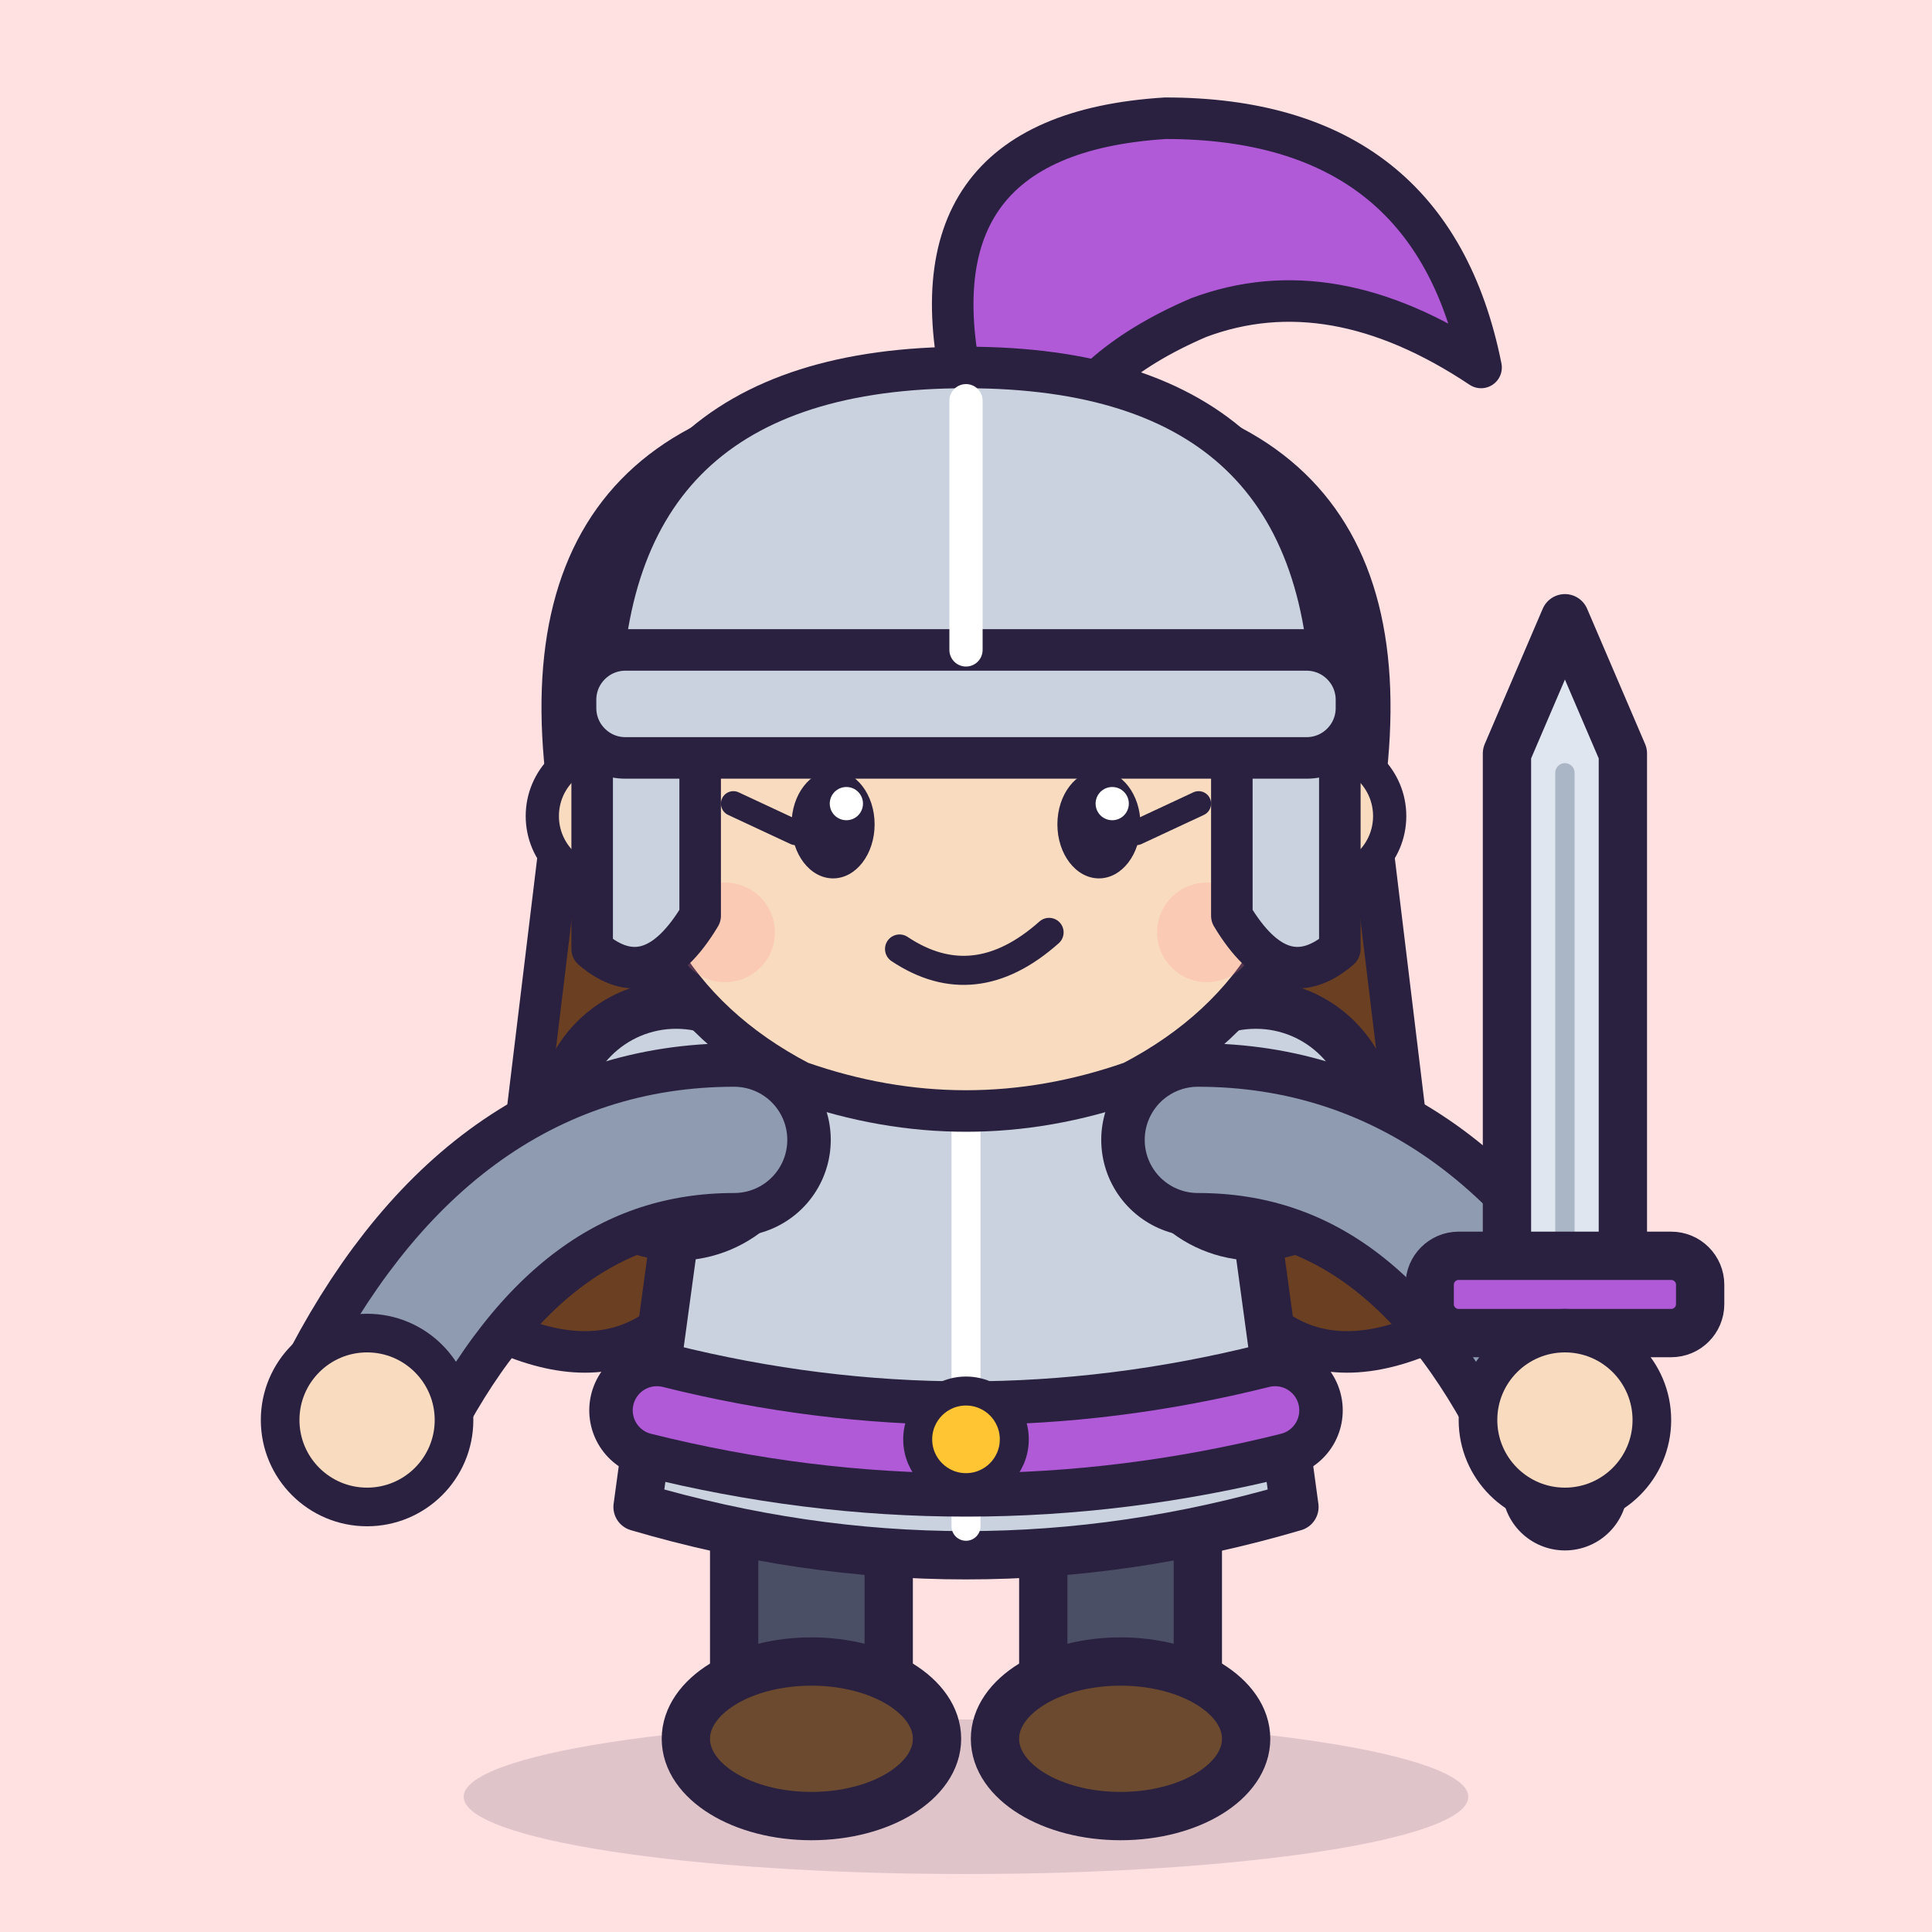
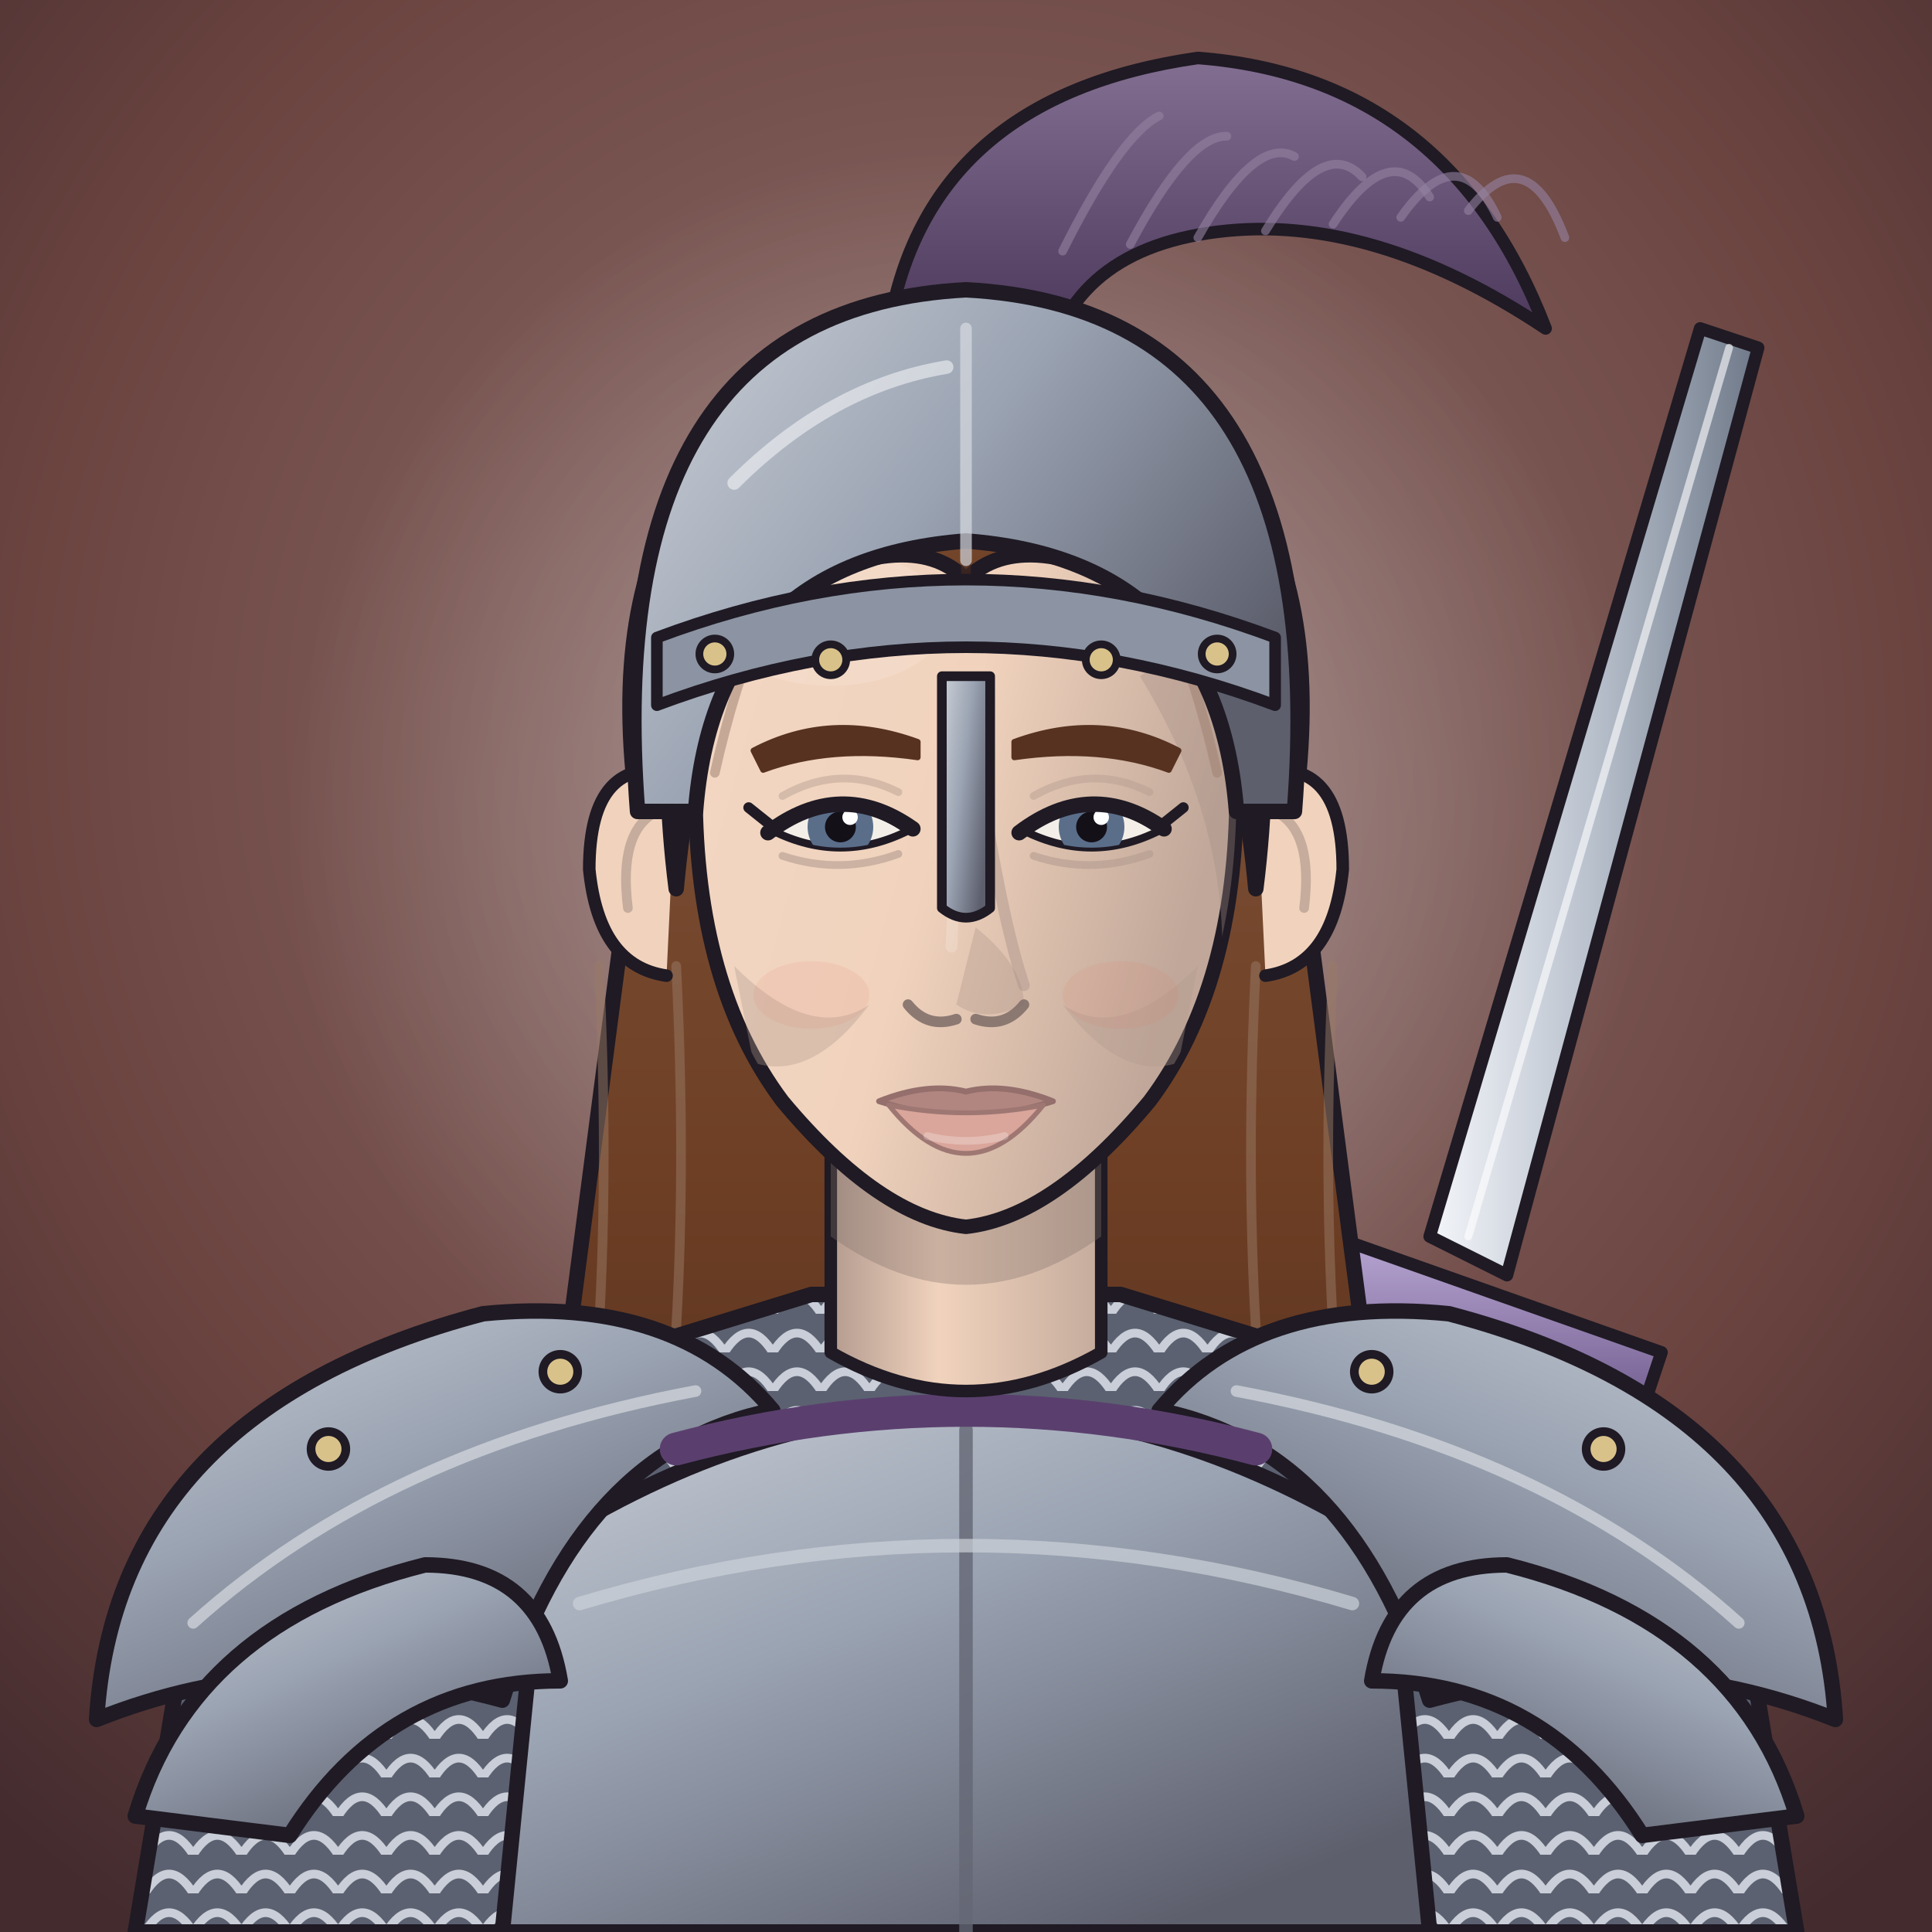
<svg xmlns="http://www.w3.org/2000/svg" viewBox="0 0 200 200" role="img" aria-label="Warrior avatar">
-   <rect width="200" height="200" fill="#ffe1e2" />
-   <ellipse cx="100" cy="186" rx="52" ry="8" fill="#2a2140" opacity=".15" />
-   <g transform="translate(100 112) scale(.86) translate(-100 -122)">
-     <path d="M52 86Q46 38 100 40Q154 38 148 86L156 152Q134 162 126 132H74Q66 162 44 152Z" fill="#6b3f22" stroke="#2a2140" stroke-width="5" stroke-linejoin="round" stroke-linecap="round" />
+   <defs>
+     <radialGradient id="warriorf1g1" cx="0.5" cy="0.38" r="0.75">
+       <stop offset="0" stop-color="#907370" stop-opacity="1" />
+       <stop offset="0.65" stop-color="#6b4440" stop-opacity="1" />
+       <stop offset="1" stop-color="#432b2e" stop-opacity="1" />
+     </radialGradient>
+     <radialGradient id="warriorf1g2" cx="0.5" cy="0.5" r="0.5">
+       <stop offset="0" stop-color="#ffffff" stop-opacity="0.35" />
+       <stop offset="1" stop-color="#ffffff" stop-opacity="0" />
+     </radialGradient>
+     <linearGradient id="warriorf1g3" x1="0" y1="0" x2="1" y2="0">
+       <stop offset="0" stop-color="#f4f6fa" />
+       <stop offset="0.5" stop-color="#b8c0cc" />
+       <stop offset="1" stop-color="#6e7888" />
+     </linearGradient>
+     <linearGradient id="warriorf1g4" x1="0" y1="0" x2="1" y2="0">
+       <stop offset="0" stop-color="#9a6a44" />
+       <stop offset="1" stop-color="#4e3424" />
+     </linearGradient>
+     <linearGradient id="warriorf1g5" x1="0" y1="0" x2="0" y2="1">
+       <stop offset="0" stop-color="#b8a6d3" />
+       <stop offset="1" stop-color="#715d8e" />
+     </linearGradient>
+     <linearGradient id="warriorf1g6" x1="0" y1="0" x2="0" y2="1">
+       <stop offset="0" stop-color="#845c45" />
+       <stop offset="0.6" stop-color="#6e3f24" />
+       <stop offset="1" stop-color="#4e2d20" />
+     </linearGradient>
+     <linearGradient id="warriorf1g7" x1="0" y1="0" x2="0.7" y2="1">
+       <stop offset="0" stop-color="#c7ccd5" />
+       <stop offset="0.45" stop-color="#9aa3b2" />
+       <stop offset="1" stop-color="#5d5f6d" />
+     </linearGradient>
+     <pattern id="warriorf1mail" width="5" height="4" patternUnits="userSpaceOnUse">
+       <rect width="5" height="4" fill="#5b6170" />
+       <path d="M0 4Q2.5 0 5 4" fill="none" stroke="#c9ced8" stroke-width=".9" />
+     </pattern>
+     <linearGradient id="warriorf1g8" x1="0" y1="0" x2="1" y2="0">
+       <stop offset="0" stop-color="#b39b8f" />
+       <stop offset="0.4" stop-color="#f1d3bd" />
+       <stop offset="1" stop-color="#c4ab9c" />
+     </linearGradient>
+     <linearGradient id="warriorf1g9" x1="0" y1="0" x2="1" y2="0.4">
+       <stop offset="0" stop-color="#f2d7c4" />
+       <stop offset="0.55" stop-color="#f1d3bd" />
+       <stop offset="1" stop-color="#c0a799" />
+     </linearGradient>
+     <clipPath id="warriorf1c10">
+       <path d="M72 82Q72 49 100 47Q128 49 128 82Q128 102 119 114Q109 126 100 127Q91 126 81 114Q72 102 72 82Z" />
+     </clipPath>
+     <clipPath id="warriorf1c11">
+       <path d="M80 86Q87 81 94 86Q87 89.5 80 86Z" />
+     </clipPath>
+     <clipPath id="warriorf1c12">
+       <path d="M106 86Q113 81 120 86Q113 89.5 106 86Z" />
+     </clipPath>
+     <linearGradient id="warriorf1g13" x1="0" y1="0" x2="0.3" y2="1">
+       <stop offset="0" stop-color="#8b6550" />
+       <stop offset="0.5" stop-color="#6e3f24" />
+       <stop offset="1" stop-color="#523020" />
+     </linearGradient>
+     <linearGradient id="warriorf1g14" x1="0" y1="0" x2="1" y2="0.6">
+       <stop offset="0" stop-color="#ccd1d8" />
+       <stop offset="0.5" stop-color="#9aa3b2" />
+       <stop offset="1" stop-color="#5d5f6d" />
+     </linearGradient>
+     <linearGradient id="warriorf1g15" x1="0" y1="0" x2="0" y2="1">
+       <stop offset="0" stop-color="#836f92" />
+       <stop offset="1" stop-color="#412d50" />
+     </linearGradient>
+   </defs>
+   <rect width="200" height="200" fill="url(#warriorf1g1)" />
+   <circle cx="100" cy="86" r="70" fill="url(#warriorf1g2)" />
+   <path d="M148 128L176 34L182 36L156 132Z" fill="url(#warriorf1g3)" stroke="#1f1a24" stroke-width="1.3" stroke-linejoin="round" stroke-linecap="round" />
+   <path d="M152 128L179 36" fill="none" stroke="#ffffff" stroke-width="0.8" stroke-linecap="round" stroke-linejoin="round" opacity="0.6" />
+   <path d="M136 134L170 146L172 140L138 128Z" fill="url(#warriorf1g5)" stroke="#1f1a24" stroke-width="1.3" stroke-linejoin="round" stroke-linecap="round" />
+   <path d="M150 140L144 160L150 162L156 142Z" fill="#4a3426" stroke="#1f1a24" stroke-width="1.2" stroke-linejoin="round" stroke-linecap="round" />
+   <path d="M66 84Q60 40 100 36Q140 40 134 84L146 176Q124 184 116 150L84 150Q76 184 54 176Z" fill="url(#warriorf1g6)" stroke="#1f1a24" stroke-width="1.6" stroke-linejoin="round" stroke-linecap="round" />
+   <path d="M62 100Q64 140 58 170" fill="none" stroke="#9a7966" stroke-width="1" stroke-linecap="round" stroke-linejoin="round" opacity="0.5" />
+   <path d="M70 100Q72 140 66 170" fill="none" stroke="#9a7966" stroke-width="1" stroke-linecap="round" stroke-linejoin="round" opacity="0.5" />
+   <path d="M130 100Q128 140 134 170" fill="none" stroke="#9a7966" stroke-width="1" stroke-linecap="round" stroke-linejoin="round" opacity="0.5" />
+   <path d="M138 100Q136 140 142 170" fill="none" stroke="#9a7966" stroke-width="1" stroke-linecap="round" stroke-linejoin="round" opacity="0.5" />
+   <path d="M14 200L18 176Q24 150 58 142L84 134H116L142 142Q176 150 182 176L186 200Z" fill="url(#warriorf1mail)" stroke="#1f1a24" stroke-width="1.6" stroke-linejoin="round" stroke-linecap="round" />
+   <path d="M52 200L56 160Q78 146 100 146Q122 146 144 160L148 200Z" fill="url(#warriorf1g7)" stroke="#1f1a24" stroke-width="1.6" stroke-linejoin="round" stroke-linecap="round" />
+   <path d="M100 148V200" fill="none" stroke="#646774" stroke-width="1.4" stroke-linecap="round" stroke-linejoin="round" opacity="0.8" />
+   <path d="M60 166Q100 154 140 166" fill="none" stroke="#ccd1d8" stroke-width="1.4" stroke-linecap="round" stroke-linejoin="round" opacity="0.7" />
+   <g>
+     <path d="M10 178Q12 146 50 136Q70 134 80 146Q60 150 52 176Q30 170 10 178Z" fill="url(#warriorf1g7)" stroke="#1f1a24" stroke-width="1.6" stroke-linejoin="round" stroke-linecap="round" />
+     <path d="M14 188Q20 168 44 162Q56 162 58 174Q40 174 30 190Z" fill="url(#warriorf1g7)" stroke="#1f1a24" stroke-width="1.6" stroke-linejoin="round" stroke-linecap="round" />
+     <circle cx="34" cy="150" r="1.8" fill="#d9c28a" stroke="#1f1a24" stroke-width="0.9" />
+     <circle cx="58" cy="142" r="1.8" fill="#d9c28a" stroke="#1f1a24" stroke-width="0.9" />
+     <path d="M20 168Q40 150 72 144" fill="none" stroke="#d7dae0" stroke-width="1.2" stroke-linecap="round" stroke-linejoin="round" opacity="0.7" />
  </g>
-   <rect x="76" y="150" width="16" height="28" rx="3" fill="#4a4f66" stroke="#2a2140" stroke-width="5" stroke-linejoin="round" stroke-linecap="round" />
-   <rect x="108" y="150" width="16" height="28" rx="3" fill="#4a4f66" stroke="#2a2140" stroke-width="5" stroke-linejoin="round" stroke-linecap="round" />
-   <ellipse cx="84" cy="180" rx="13" ry="8" fill="#6b4a2f" stroke="#2a2140" stroke-width="5" stroke-linejoin="round" stroke-linecap="round" />
  <g transform="translate(200 0) scale(-1 1)">
-     <ellipse cx="84" cy="180" rx="13" ry="8" fill="#6b4a2f" stroke="#2a2140" stroke-width="5" stroke-linejoin="round" stroke-linecap="round" />
+     <path d="M10 178Q12 146 50 136Q70 134 80 146Q60 150 52 176Q30 170 10 178Z" fill="url(#warriorf1g7)" stroke="#1f1a24" stroke-width="1.6" stroke-linejoin="round" stroke-linecap="round" />
+     <path d="M14 188Q20 168 44 162Q56 162 58 174Q40 174 30 190Z" fill="url(#warriorf1g7)" stroke="#1f1a24" stroke-width="1.6" stroke-linejoin="round" stroke-linecap="round" />
+     <circle cx="34" cy="150" r="1.8" fill="#d9c28a" stroke="#1f1a24" stroke-width="0.9" />
+     <circle cx="58" cy="142" r="1.8" fill="#d9c28a" stroke="#1f1a24" stroke-width="0.9" />
+     <path d="M20 168Q40 150 72 144" fill="none" stroke="#d7dae0" stroke-width="1.2" stroke-linecap="round" stroke-linejoin="round" opacity="0.7" />
  </g>
-   <path d="M72 112Q100 102 128 112L134 156Q100 166 66 156Z" fill="#c9d2de" stroke="#2a2140" stroke-width="5" stroke-linejoin="round" stroke-linecap="round" />
-   <path d="M100 110V158" fill="none" stroke="#fff" stroke-width="3" stroke-linecap="round" stroke-linejoin="round" />
-   <path d="M68 146Q100 154 132 146" fill="none" stroke="#2a2140" stroke-width="14" stroke-linecap="round" stroke-linejoin="round" />
-   <path d="M68 146Q100 154 132 146" fill="none" stroke="#b05ad8" stroke-width="5" stroke-linecap="round" stroke-linejoin="round" />
-   <circle cx="100" cy="149" r="5" fill="#ffc533" stroke="#2a2140" stroke-width="3" stroke-linejoin="round" stroke-linecap="round" />
-   <circle cx="70" cy="116" r="12" fill="#c9d2de" stroke="#2a2140" stroke-width="5" stroke-linejoin="round" stroke-linecap="round" />
-   <circle cx="130" cy="116" r="12" fill="#c9d2de" stroke="#2a2140" stroke-width="5" stroke-linejoin="round" stroke-linecap="round" />
-   <path d="M76 118Q52 118 38 146" fill="none" stroke="#2a2140" stroke-width="20" stroke-linecap="round" stroke-linejoin="round" />
-   <path d="M76 118Q52 118 38 146" fill="none" stroke="#8f9bb0" stroke-width="11" stroke-linecap="round" stroke-linejoin="round" />
-   <circle cx="38" cy="147" r="9" fill="#f9dcc0" stroke="#2a2140" stroke-width="4" stroke-linejoin="round" stroke-linecap="round" />
-   <path d="M124 118Q148 118 162 146" fill="none" stroke="#2a2140" stroke-width="20" stroke-linecap="round" stroke-linejoin="round" />
-   <path d="M124 118Q148 118 162 146" fill="none" stroke="#8f9bb0" stroke-width="11" stroke-linecap="round" stroke-linejoin="round" />
-   <path d="M156 132V78L162 64L168 78V132Z" fill="#dfe6ef" stroke="#2a2140" stroke-width="5" stroke-linejoin="round" stroke-linecap="round" />
-   <path d="M162 80V128" fill="none" stroke="#aab6c6" stroke-width="2" stroke-linecap="round" stroke-linejoin="round" />
-   <rect x="148" y="130" width="28" height="8" rx="3" fill="#b05ad8" stroke="#2a2140" stroke-width="5" stroke-linejoin="round" stroke-linecap="round" />
-   <path d="M162 142V154" fill="none" stroke="#2a2140" stroke-width="13" stroke-linecap="round" stroke-linejoin="round" />
-   <path d="M162 142V154" fill="none" stroke="#6b4a2f" stroke-width="4" stroke-linecap="round" stroke-linejoin="round" />
-   <circle cx="162" cy="147" r="9" fill="#f9dcc0" stroke="#2a2140" stroke-width="4" stroke-linejoin="round" stroke-linecap="round" />
-   <g transform="translate(100 112) scale(.86) translate(-100 -122)">
-     <circle cx="57" cy="90" r="8" fill="#f9dcc0" stroke="#2a2140" stroke-width="4" stroke-linejoin="round" stroke-linecap="round" />
-     <circle cx="143" cy="90" r="8" fill="#f9dcc0" stroke="#2a2140" stroke-width="4" stroke-linejoin="round" stroke-linecap="round" />
-     <path d="M57 82Q57 46 100 46Q143 46 143 82Q143 110 120 122Q100 129 80 122Q57 110 57 82Z" fill="#f9dcc0" stroke="#2a2140" stroke-width="5" stroke-linejoin="round" stroke-linecap="round" />
-     <circle cx="71" cy="104" r="6" fill="#ff8a8d" opacity=".22" />
-     <circle cx="129" cy="104" r="6" fill="#ff8a8d" opacity=".22" />
-     <ellipse cx="84" cy="91" rx="5" ry="6.5" fill="#2a2140" />
-     <circle cx="85.6" cy="88.5" r="2" fill="#fff" />
-     <ellipse cx="116" cy="91" rx="5" ry="6.5" fill="#2a2140" />
-     <circle cx="117.6" cy="88.5" r="2" fill="#fff" />
-     <path d="M77 79Q84 75 91 78M109 78Q116 75 123 79" fill="none" stroke="#2a2140" stroke-width="3" stroke-linecap="round" stroke-linejoin="round" />
-     <path d="M92 106Q101 112 110 104" fill="none" stroke="#2a2140" stroke-width="3.5" stroke-linecap="round" stroke-linejoin="round" />
-     <path d="M79.5 92L72 88.5M120.5 92L128 88.5" fill="none" stroke="#2a2140" stroke-width="3" stroke-linecap="round" stroke-linejoin="round" />
-     <path d="M100 40Q92 8 124 6Q156 6 162 36Q144 24 128 30Q114 36 110 46Z" fill="#b05ad8" stroke="#2a2140" stroke-width="5" stroke-linejoin="round" stroke-linecap="round" />
-     <path d="M55 80V106Q62 112 68 102V82Z" fill="#c9d2de" stroke="#2a2140" stroke-width="5" stroke-linejoin="round" stroke-linecap="round" />
-     <g transform="translate(200 0) scale(-1 1)">
-       <path d="M55 80V106Q62 112 68 102V82Z" fill="#c9d2de" stroke="#2a2140" stroke-width="5" stroke-linejoin="round" stroke-linecap="round" />
-     </g>
-     <path d="M56 78Q56 36 100 36Q144 36 144 78Z" fill="#c9d2de" stroke="#2a2140" stroke-width="5" stroke-linejoin="round" stroke-linecap="round" />
-     <rect x="53" y="70" width="94" height="13" rx="6" fill="#c9d2de" stroke="#2a2140" stroke-width="5" stroke-linejoin="round" stroke-linecap="round" />
-     <path d="M100 40V70" fill="none" stroke="#fff" stroke-width="4" stroke-linecap="round" stroke-linejoin="round" />
+   <path d="M70 150Q100 142 130 150" fill="none" stroke="#5a3f6e" stroke-width="3.4" stroke-linecap="round" stroke-linejoin="round" opacity="1" />
+   <path d="M86 112L86 140Q100 148 114 140L114 112Z" fill="url(#warriorf1g8)" stroke="#1f1a24" stroke-width="1.3" stroke-linejoin="round" stroke-linecap="round" />
+   <path d="M86 118Q100 134 114 118L114 128Q100 138 86 128Z" fill="#82706a" opacity="0.35" />
+   <path d="M70 80Q61 78 61 90Q62 100 69 101" fill="#f1d3bd" stroke="#1f1a24" stroke-width="1.3" stroke-linejoin="round" stroke-linecap="round" />
+   <path d="M68 84Q64 86 65 94" fill="none" stroke="#b39b8f" stroke-width="1" stroke-linecap="round" stroke-linejoin="round" opacity="0.7" />
+   <path d="M130 80Q139 78 139 90Q138 100 131 101" fill="#f1d3bd" stroke="#1f1a24" stroke-width="1.3" stroke-linejoin="round" stroke-linecap="round" />
+   <path d="M132 84Q136 86 135 94" fill="none" stroke="#b39b8f" stroke-width="1" stroke-linecap="round" stroke-linejoin="round" opacity="0.7" />
+   <path d="M72 82Q72 49 100 47Q128 49 128 82Q128 102 119 114Q109 126 100 127Q91 126 81 114Q72 102 72 82Z" fill="url(#warriorf1g9)" stroke="#1f1a24" stroke-width="1.5" stroke-linejoin="round" stroke-linecap="round" />
+   <g clip-path="url(#warriorf1c10)">
+     <path d="M118 70Q134 96 120 124L132 124L132 60Z" fill="#a38d83" opacity="0.35" />
+     <path d="M76 100Q84 108 90 104Q84 112 78 110Z" fill="#ae978c" opacity="0.35" />
+     <path d="M124 100Q116 108 110 104Q116 112 122 110Z" fill="#ae978c" opacity="0.35" />
+     <ellipse cx="86" cy="64" rx="12" ry="7" fill="#ffffff" opacity=".12" />
+     <ellipse cx="84" cy="103" rx="6" ry="3.5" fill="#e07a6a" opacity=".12" />
+     <ellipse cx="116" cy="103" rx="6" ry="3.5" fill="#e07a6a" opacity=".12" />
  </g>
+   <path d="M80 86Q87 81 94 86Q87 89.5 80 86Z" fill="#f3efe8" stroke="#1f1a24" stroke-width="0.8" stroke-linejoin="round" stroke-linecap="round" />
+   <g clip-path="url(#warriorf1c11)">
+     <circle cx="87" cy="85.6" r="3.4" fill="#5a6e8a" />
+     <circle cx="87" cy="85.6" r="1.6" fill="#141018" />
+     <circle cx="88" cy="84.6" r=".8" fill="#ffffff" />
+   </g>
+   <path d="M79.5 86.2Q87 80.5 94.5 85.8" fill="none" stroke="#1f1a24" stroke-width="1.6" stroke-linecap="round" stroke-linejoin="round" opacity="1" />
+   <path d="M81 88.6Q87 90.6 93 88.4" fill="none" stroke="#b39b8f" stroke-width="0.8" stroke-linecap="round" stroke-linejoin="round" opacity="0.6" />
+   <path d="M81 82.4Q87 79 93 82" fill="none" stroke="#b39b8f" stroke-width="0.8" stroke-linecap="round" stroke-linejoin="round" opacity="0.45" />
+   <path d="M80 85.6L77.5 83.6" fill="none" stroke="#1f1a24" stroke-width="1.1" stroke-linecap="round" stroke-linejoin="round" opacity="1" />
+   <path d="M106 86Q113 81 120 86Q113 89.5 106 86Z" fill="#f3efe8" stroke="#1f1a24" stroke-width="0.8" stroke-linejoin="round" stroke-linecap="round" />
+   <g clip-path="url(#warriorf1c12)">
+     <circle cx="113" cy="85.6" r="3.4" fill="#5a6e8a" />
+     <circle cx="113" cy="85.6" r="1.6" fill="#141018" />
+     <circle cx="114" cy="84.6" r=".8" fill="#ffffff" />
+   </g>
+   <path d="M105.5 86.2Q113 80.5 120.5 85.8" fill="none" stroke="#1f1a24" stroke-width="1.6" stroke-linecap="round" stroke-linejoin="round" opacity="1" />
+   <path d="M107 88.6Q113 90.6 119 88.4" fill="none" stroke="#b39b8f" stroke-width="0.8" stroke-linecap="round" stroke-linejoin="round" opacity="0.6" />
+   <path d="M107 82.4Q113 79 119 82" fill="none" stroke="#b39b8f" stroke-width="0.8" stroke-linecap="round" stroke-linejoin="round" opacity="0.45" />
+   <path d="M120 85.6L122.5 83.6" fill="none" stroke="#1f1a24" stroke-width="1.1" stroke-linecap="round" stroke-linejoin="round" opacity="1" />
+   <path d="M78 77.7Q86 73.5 95 76.8L95 78.4Q86 77.1 79 79.7Z" fill="#573221" stroke="#573221" stroke-width="0.6" stroke-linejoin="round" stroke-linecap="round" />
+   <path d="M122 77.7Q114 73.5 105 76.8L105 78.4Q114 77.1 121 79.7Z" fill="#573221" stroke="#573221" stroke-width="0.6" stroke-linejoin="round" stroke-linecap="round" />
+   <path d="M102 84Q104 96 106 102" fill="none" stroke="#b39b8f" stroke-width="1.2" stroke-linecap="round" stroke-linejoin="round" opacity="0.55" />
+   <path d="M101 96Q106 100 106 104Q102 106 99 104Z" fill="#a38d83" opacity="0.3" />
+   <path d="M94 104Q96 106.5 99 105.5M106 104Q104 106.5 101 105.5" fill="none" stroke="#82706a" stroke-width="1.1" stroke-linecap="round" stroke-linejoin="round" opacity="0.9" />
+   <path d="M99 86L98.5 98" fill="none" stroke="#ffffff" stroke-width="1.2" stroke-linecap="round" stroke-linejoin="round" opacity="0.18" />
+   <path d="M91 114Q96 112 100 113Q104 112 109 114Q104 115.6 100 115.4Q96 115.6 91 114Z" fill="#b28680" stroke="#946f6c" stroke-width="0.6" stroke-linejoin="round" stroke-linecap="round" />
+   <path d="M92 114.4Q100 116 108 114.4Q104 119.4 100 119.4Q96 119.4 92 114.4Z" fill="#daa59a" stroke="#9e7773" stroke-width="0.5" stroke-linejoin="round" stroke-linecap="round" />
+   <path d="M96 117.6Q100 118.6 104 117.6" fill="none" stroke="#ffffff" stroke-width="0.8" stroke-linecap="round" stroke-linejoin="round" opacity="0.25" />
+   <path d="M70 92Q64 44 100 41Q136 44 130 92Q128 70 120 62Q106 54 100 60Q94 54 80 62Q72 70 70 92Z" fill="url(#warriorf1g13)" stroke="#1f1a24" stroke-width="1.6" stroke-linejoin="round" stroke-linecap="round" />
+   <path d="M100 44L100 60" fill="none" stroke="#492b1f" stroke-width="1" stroke-linecap="round" stroke-linejoin="round" opacity="0.6" />
+   <path d="M86 52Q78 62 74 80M114 52Q122 62 126 80" fill="none" stroke="#a18271" stroke-width="1" stroke-linecap="round" stroke-linejoin="round" opacity="0.55" />
+   <path d="M92 34Q96 10 124 6Q150 8 160 34Q142 22 126 24Q110 26 108 40Z" fill="url(#warriorf1g15)" stroke="#1f1a24" stroke-width="1.3" stroke-linejoin="round" stroke-linecap="round" />
+   <path d="M110 26.0Q116 14 120 12.0" fill="none" stroke="#9482a1" stroke-width="0.9" stroke-linecap="round" stroke-linejoin="round" opacity="0.6" />
+   <path d="M117 25.3Q123 14 127 14.1" fill="none" stroke="#9482a1" stroke-width="0.9" stroke-linecap="round" stroke-linejoin="round" opacity="0.6" />
+   <path d="M124 24.6Q130 14 134 16.2" fill="none" stroke="#9482a1" stroke-width="0.9" stroke-linecap="round" stroke-linejoin="round" opacity="0.6" />
+   <path d="M131 23.9Q137 14 141 18.3" fill="none" stroke="#9482a1" stroke-width="0.9" stroke-linecap="round" stroke-linejoin="round" opacity="0.6" />
+   <path d="M138 23.2Q144 14 148 20.4" fill="none" stroke="#9482a1" stroke-width="0.9" stroke-linecap="round" stroke-linejoin="round" opacity="0.6" />
+   <path d="M145 22.5Q151 14 155 22.5" fill="none" stroke="#9482a1" stroke-width="0.9" stroke-linecap="round" stroke-linejoin="round" opacity="0.6" />
+   <path d="M152 21.8Q158 14 162 24.6" fill="none" stroke="#9482a1" stroke-width="0.9" stroke-linecap="round" stroke-linejoin="round" opacity="0.6" />
+   <path d="M66 84Q62 32 100 30Q138 32 134 84L128 84Q126 58 100 56Q74 58 72 84Z" fill="url(#warriorf1g14)" stroke="#1f1a24" stroke-width="1.6" stroke-linejoin="round" stroke-linecap="round" />
+   <path d="M68 66Q100 54 132 66L132 73Q100 61 68 73Z" fill="#8c94a3" stroke="#1f1a24" stroke-width="1.2" stroke-linejoin="round" stroke-linecap="round" />
+   <path d="M97.5 70H102.5V94Q100 96 97.5 94Z" fill="url(#warriorf1g14)" stroke="#1f1a24" stroke-width="1" stroke-linejoin="round" stroke-linecap="round" />
+   <path d="M100 34V58" fill="none" stroke="#d7dae0" stroke-width="1.2" stroke-linecap="round" stroke-linejoin="round" opacity="0.7" />
+   <path d="M76 50Q86 40 98 38" fill="none" stroke="#ffffff" stroke-width="1.4" stroke-linecap="round" stroke-linejoin="round" opacity="0.5" />
+   <circle cx="74" cy="67.7" r="1.6" fill="#d9c28a" stroke="#1f1a24" stroke-width="0.8" />
+   <circle cx="86" cy="68.3" r="1.6" fill="#d9c28a" stroke="#1f1a24" stroke-width="0.8" />
+   <circle cx="114" cy="68.3" r="1.6" fill="#d9c28a" stroke="#1f1a24" stroke-width="0.8" />
+   <circle cx="126" cy="67.7" r="1.6" fill="#d9c28a" stroke="#1f1a24" stroke-width="0.8" />
</svg>
